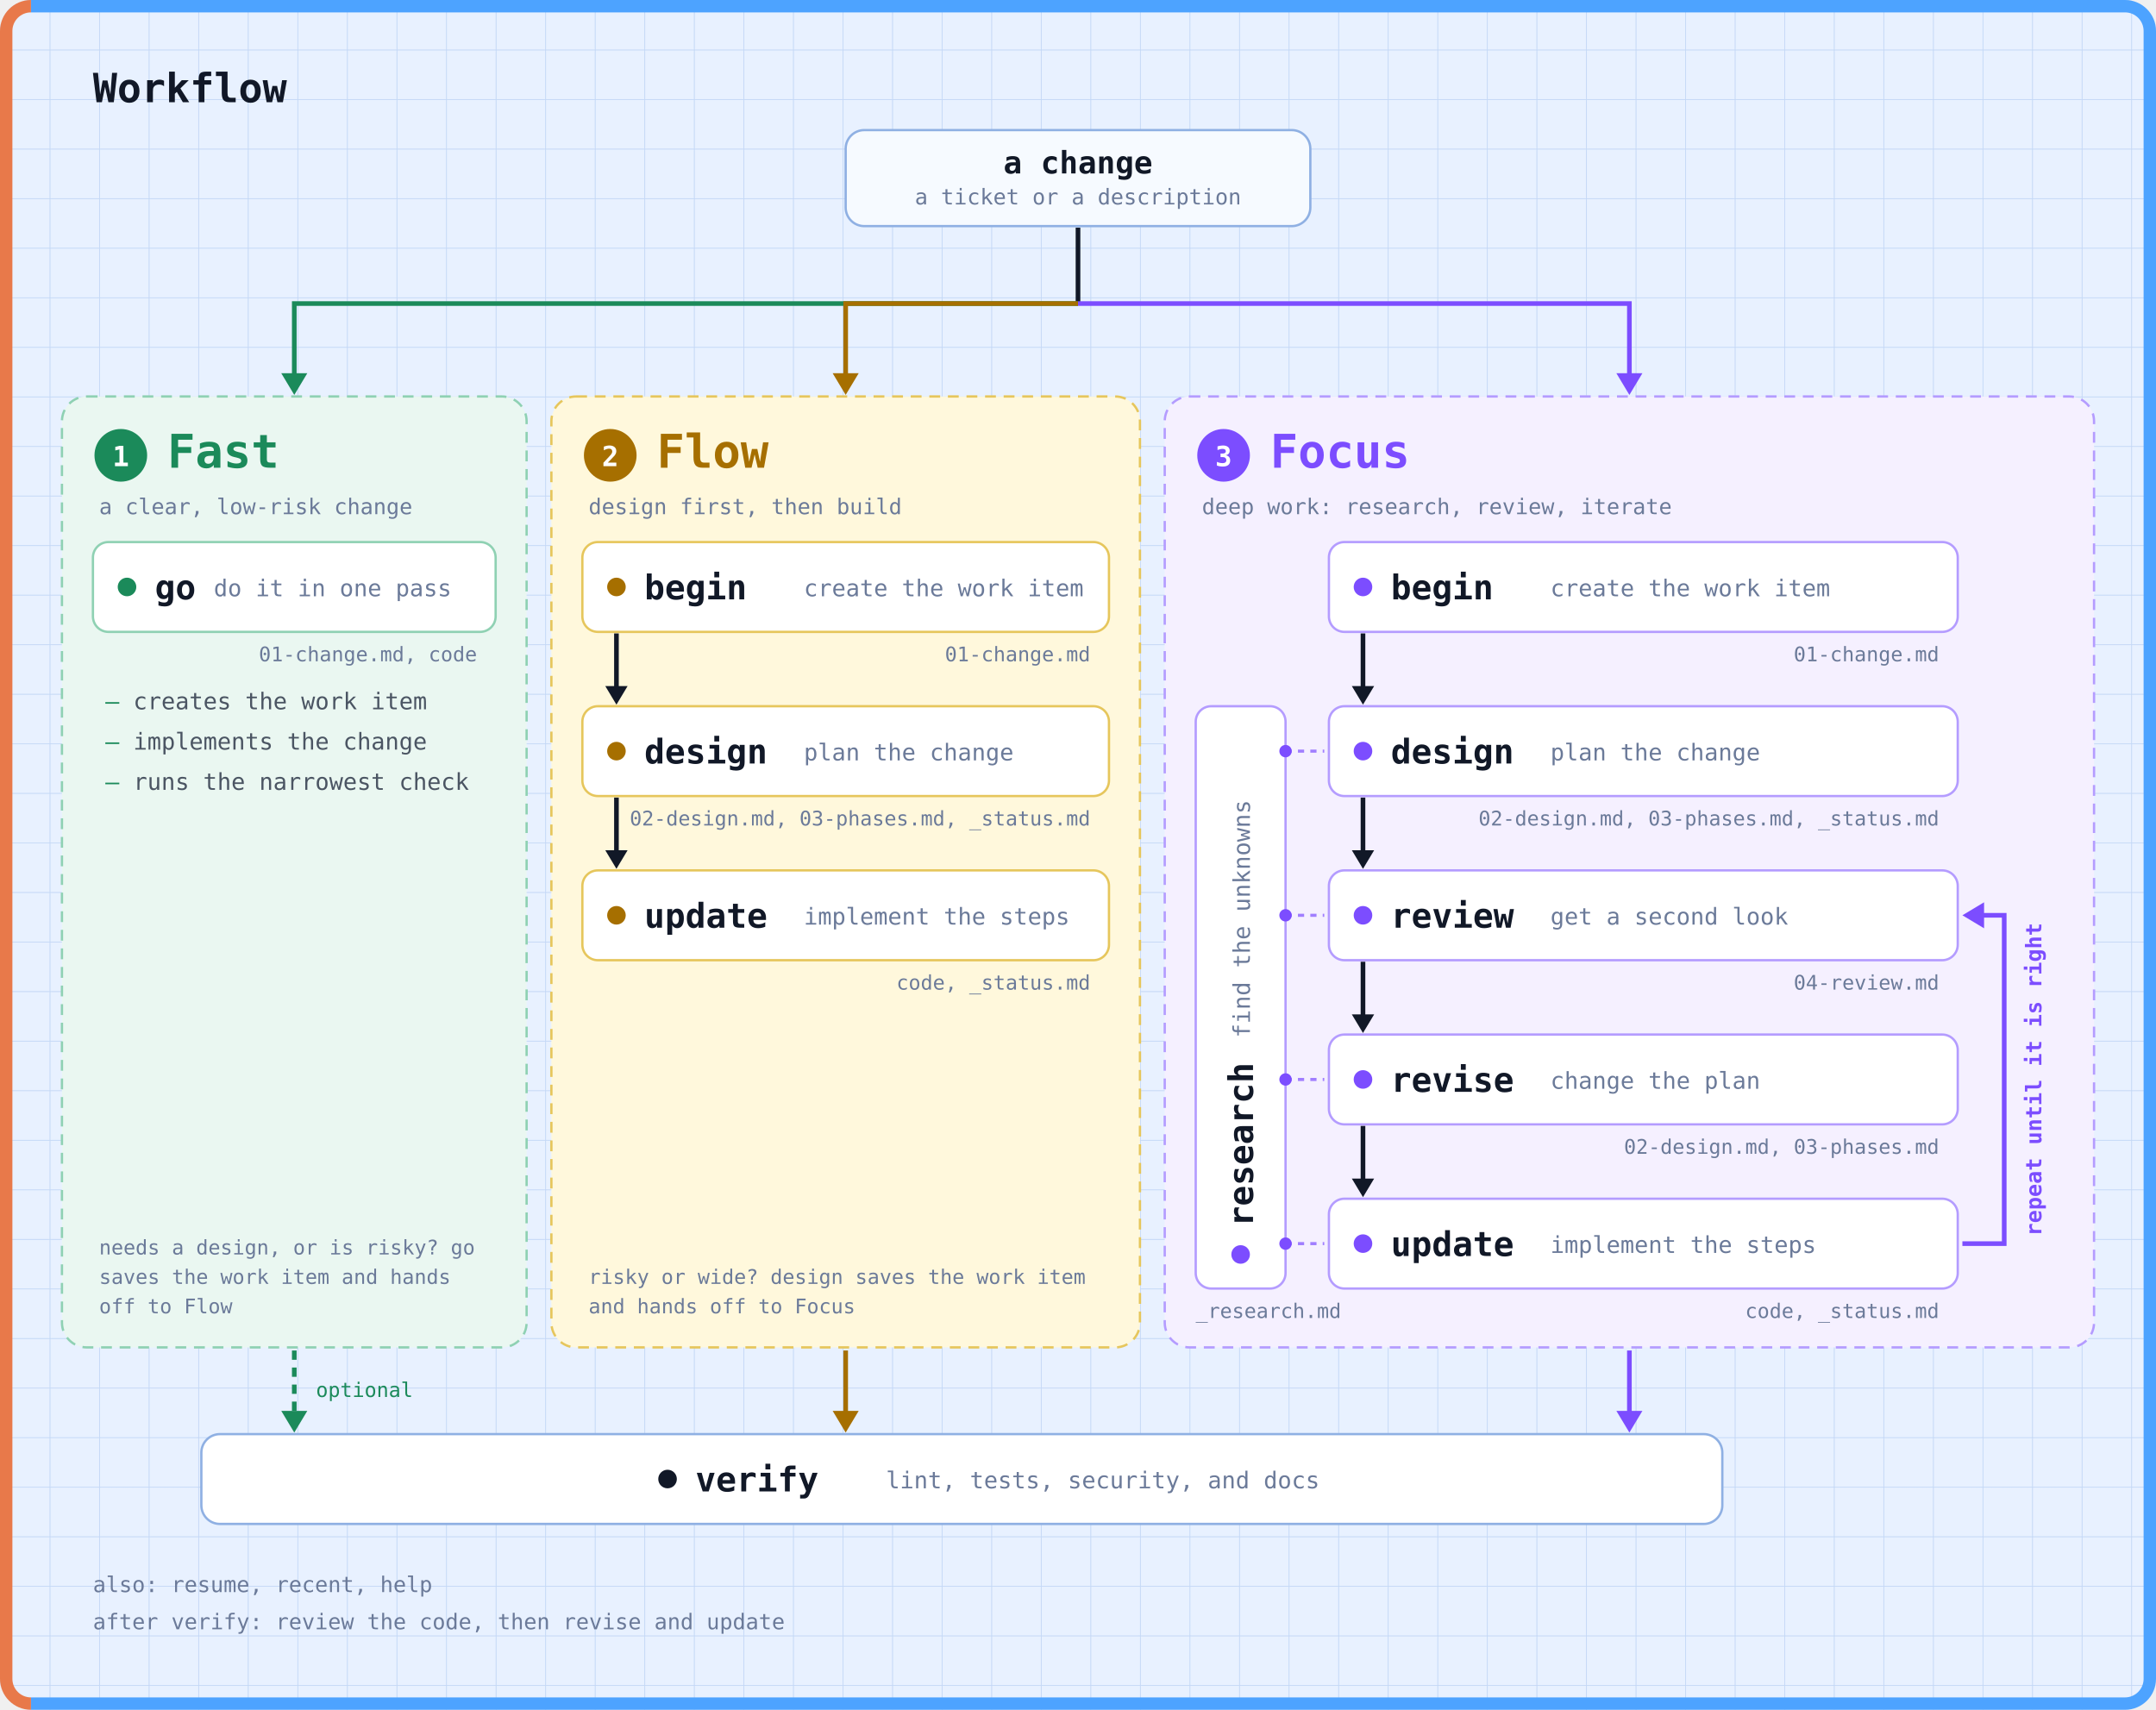
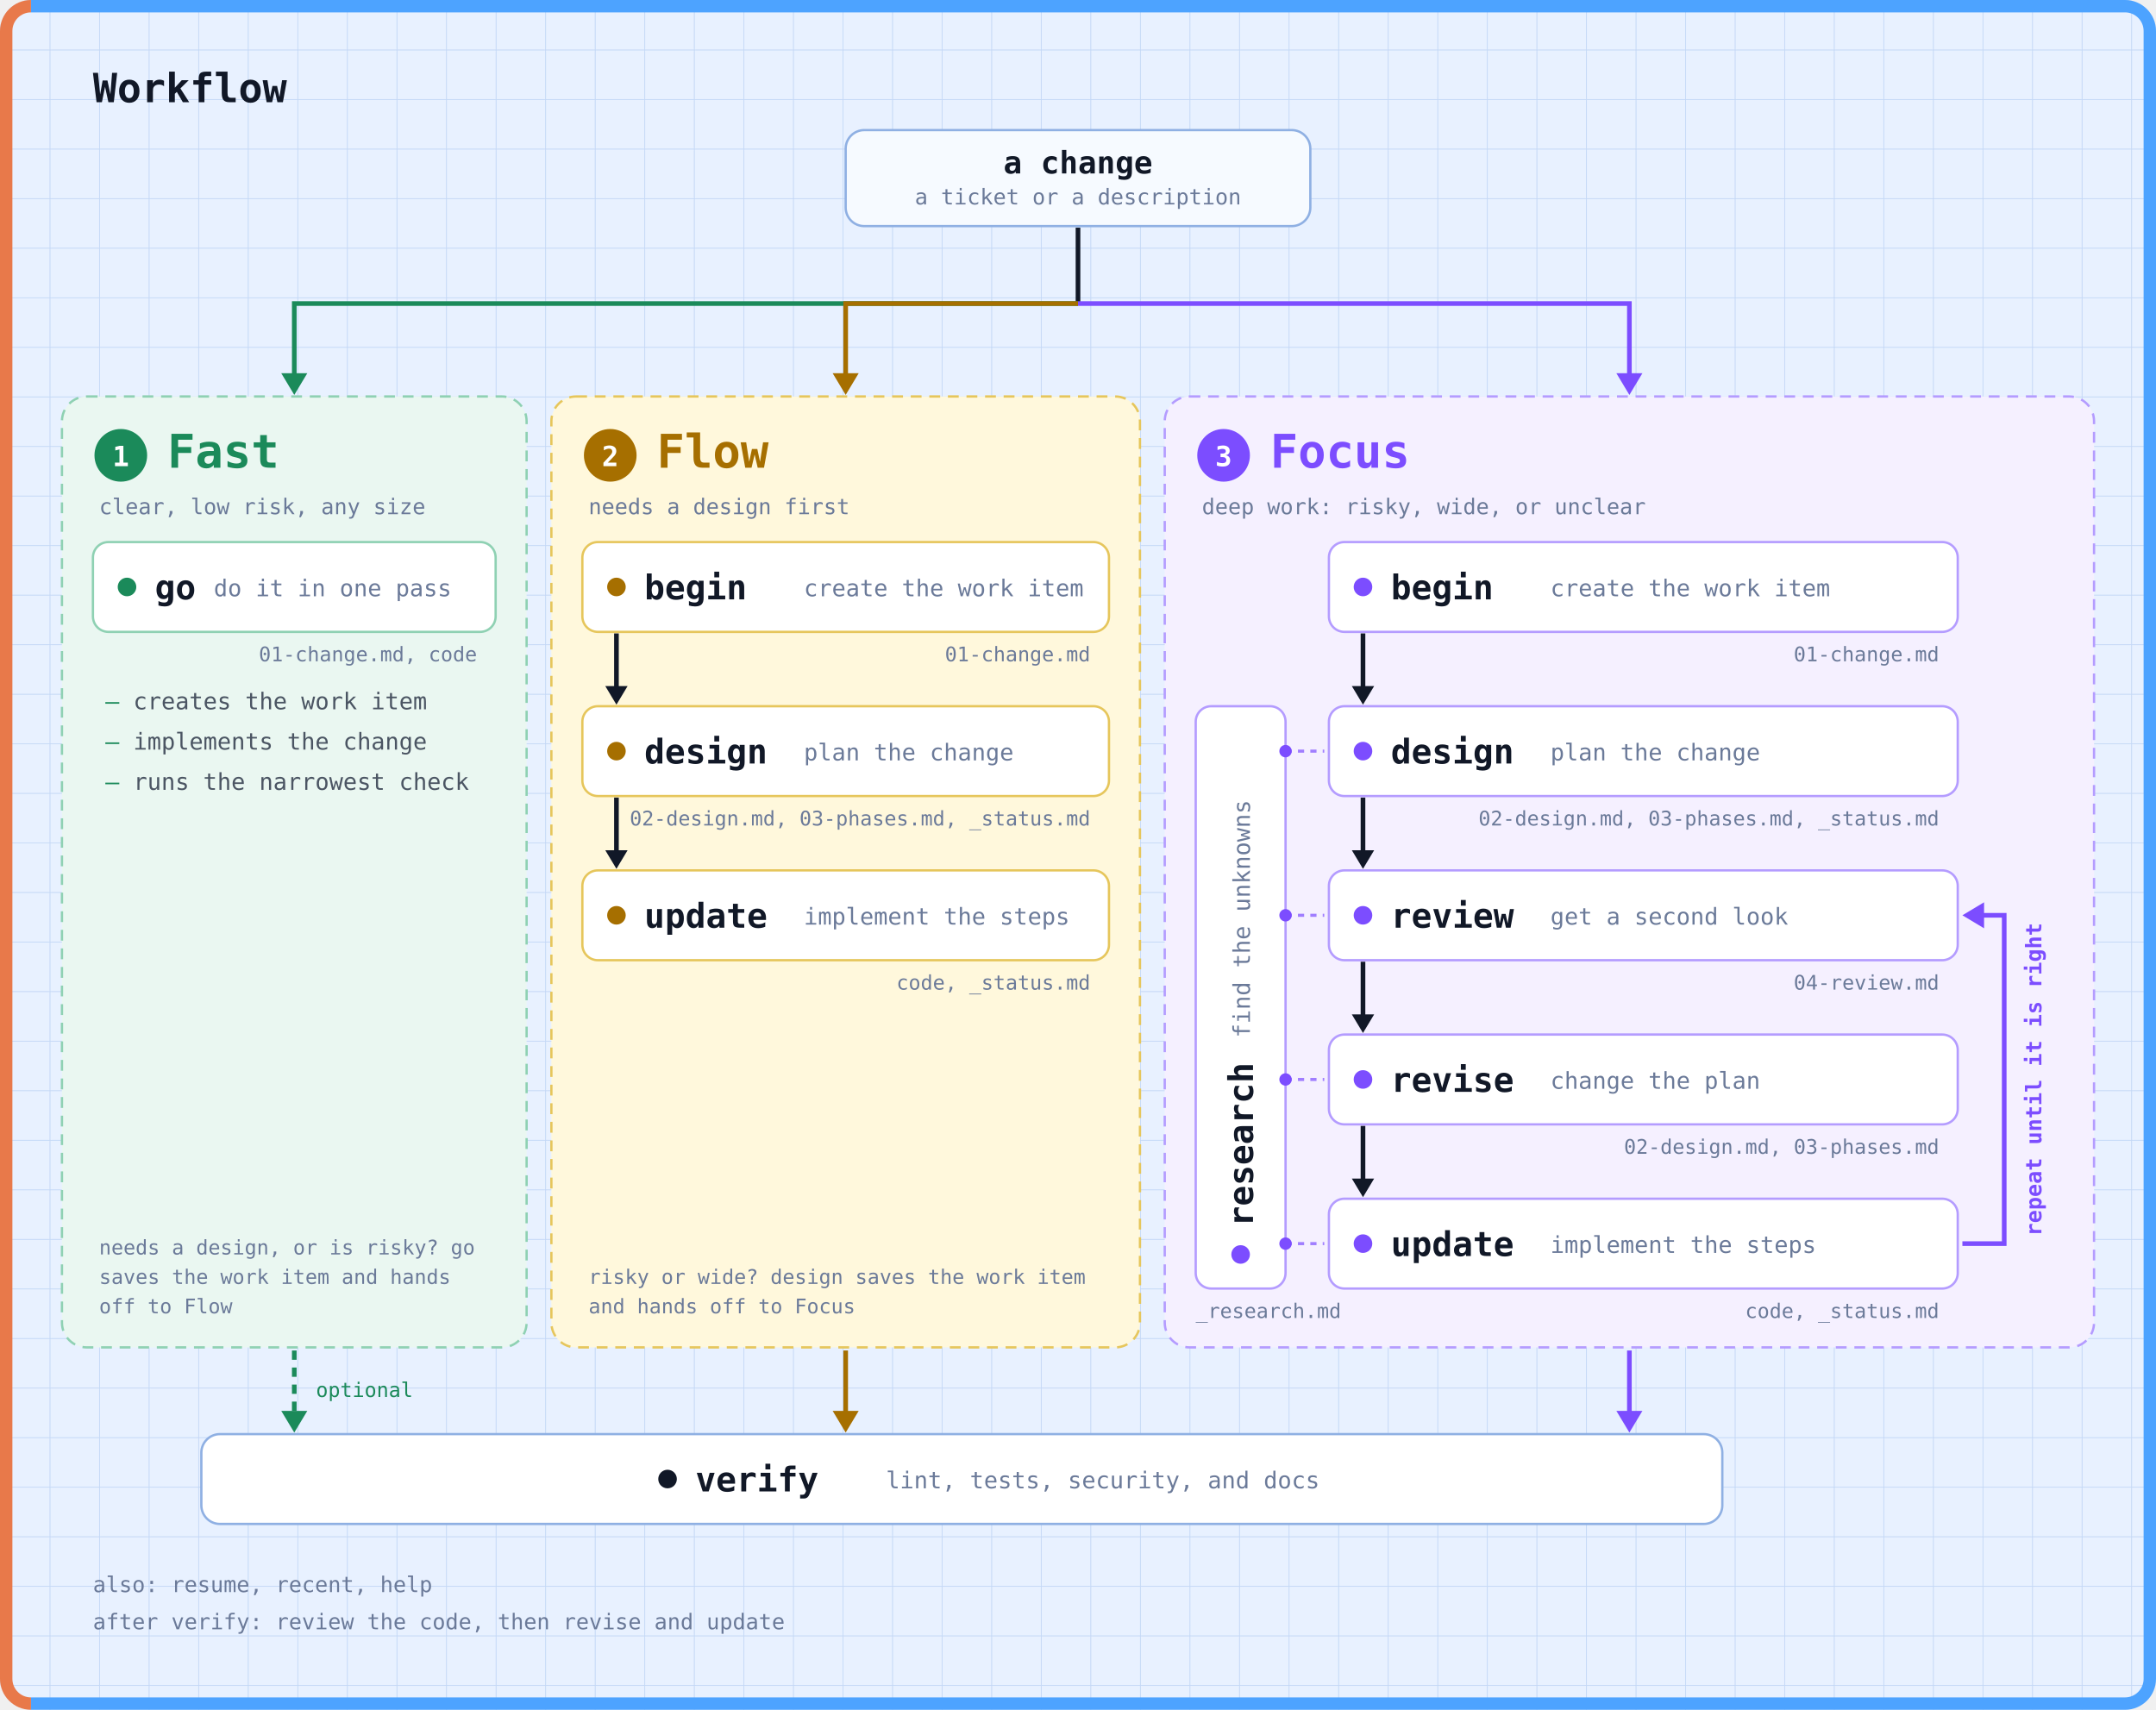
<svg xmlns="http://www.w3.org/2000/svg" width="1392" height="1104" viewBox="0 0 1392 1104" role="img" aria-label="Workflow: a change takes Fast, Flow, Focus, then verify">
  <defs>
    <pattern id="grid" width="32" height="32" patternUnits="userSpaceOnUse">
      <path d="M32 0H0V32" fill="none" stroke="#C4D8F6" stroke-width="1" />
    </pattern>
    <clipPath id="frame">
      <rect width="1392" height="1104" rx="20" />
    </clipPath>
  </defs>
  <g clip-path="url(#frame)">
    <rect width="1392" height="1104" fill="#E8F1FF" />
    <rect width="1392" height="1104" fill="url(#grid)" />
  </g>
  <path d="M 20 4 H 1372 A 16 16 0 0 1 1388 20 V 1084 A 16 16 0 0 1 1372 1100 H 20" fill="none" stroke="#4DA3FF" stroke-width="8" />
  <path d="M 20 4 A 16 16 0 0 0 4 20 V 1084 A 16 16 0 0 0 20 1100" fill="none" stroke="#E8794A" stroke-width="8" />
  <g font-family="ui-monospace, SFMono-Regular, Menlo, Consolas, 'DejaVu Sans Mono', monospace" transform="translate(0 20)">
    <text x="60" y="46" font-size="26" font-weight="700" fill="#111827">Workflow</text>
    <rect x="546" y="64" width="300" height="62" rx="12" fill="#F6FAFF" stroke="#8FB0E3" stroke-width="1.5" />
    <text x="696" y="92" font-size="20" font-weight="700" fill="#111827" text-anchor="middle">a change</text>
    <text x="696" y="112" font-size="14" fill="#6B7A99" text-anchor="middle">a ticket or a description</text>
    <line x1="696" y1="127" x2="696" y2="176" stroke="#111827" stroke-width="3" />
    <path d="M 696 176 H 190 V 222" fill="none" stroke="#1B8A5A" stroke-width="3" />
    <polygon points="181.6,221 198.4,221 190,235" fill="#1B8A5A" />
    <path d="M 696 176 H 546 V 222" fill="none" stroke="#A66F00" stroke-width="3" />
    <polygon points="537.6,221 554.4,221 546,235" fill="#A66F00" />
    <path d="M 696 176 H 1052 V 222" fill="none" stroke="#7C4DFF" stroke-width="3" />
    <polygon points="1043.6,221 1060.4,221 1052,235" fill="#7C4DFF" />
    <rect x="40" y="236" width="300" height="614" rx="16" fill="#EAF7F1" stroke="#8FD1B3" stroke-width="1.5" stroke-dasharray="7 5" />
    <circle cx="78" cy="274" r="17" fill="#1B8A5A" />
    <text x="78" y="281" font-size="18" font-weight="700" fill="#FFFFFF" text-anchor="middle">1</text>
    <text x="108" y="282" font-size="30" font-weight="700" fill="#1B8A5A">Fast</text>
-     <text x="64" y="312" font-size="14" fill="#6B7A99">a clear, low-risk change</text>
+     <text x="64" y="312" font-size="14" fill="#6B7A99">clear, low risk, any size</text>
    <rect x="60" y="330" width="260" height="58" rx="10" fill="#FFFFFF" stroke="#8FD1B3" stroke-width="1.5" />
    <circle cx="82" cy="359" r="6" fill="#1B8A5A" />
    <text x="100" y="367" font-size="22" font-weight="700" fill="#111827">go</text>
    <text x="138" y="365" font-size="15" fill="#6B7A99">do it in one pass</text>
    <text x="308" y="407" font-size="13" fill="#6B7A99" text-anchor="end">01-change.md, code</text>
    <text x="68" y="438" font-size="15" fill="#4B5563">
      <tspan fill="#1B8A5A">–</tspan> creates the work item</text>
    <text x="68" y="464" font-size="15" fill="#4B5563">
      <tspan fill="#1B8A5A">–</tspan> implements the change</text>
    <text x="68" y="490" font-size="15" fill="#4B5563">
      <tspan fill="#1B8A5A">–</tspan> runs the narrowest check</text>
    <text x="64" y="790" font-size="13" fill="#6B7A99">needs a design, or is risky? go</text>
    <text x="64" y="809" font-size="13" fill="#6B7A99">saves the work item and hands</text>
    <text x="64" y="828" font-size="13" fill="#6B7A99">off to Flow</text>
    <rect x="356" y="236" width="380" height="614" rx="16" fill="#FFF8DC" stroke="#E6C65C" stroke-width="1.5" stroke-dasharray="7 5" />
    <circle cx="394" cy="274" r="17" fill="#A66F00" />
    <text x="394" y="281" font-size="18" font-weight="700" fill="#FFFFFF" text-anchor="middle">2</text>
    <text x="424" y="282" font-size="30" font-weight="700" fill="#A66F00">Flow</text>
-     <text x="380" y="312" font-size="14" fill="#6B7A99">design first, then build</text>
+     <text x="380" y="312" font-size="14" fill="#6B7A99">needs a design first</text>
    <rect x="376" y="330" width="340" height="58" rx="10" fill="#FFFFFF" stroke="#E6C65C" stroke-width="1.5" />
    <circle cx="398" cy="359" r="6" fill="#A66F00" />
    <text x="416" y="367" font-size="22" font-weight="700" fill="#111827">begin</text>
    <text x="519" y="365" font-size="15" fill="#6B7A99">create the work item</text>
    <text x="704" y="407" font-size="13" fill="#6B7A99" text-anchor="end">01-change.md</text>
    <rect x="376" y="436" width="340" height="58" rx="10" fill="#FFFFFF" stroke="#E6C65C" stroke-width="1.5" />
    <circle cx="398" cy="465" r="6" fill="#A66F00" />
    <text x="416" y="473" font-size="22" font-weight="700" fill="#111827">design</text>
    <text x="519" y="471" font-size="15" fill="#6B7A99">plan the change</text>
    <text x="704" y="513" font-size="13" fill="#6B7A99" text-anchor="end">02-design.md, 03-phases.md, _status.md</text>
    <rect x="376" y="542" width="340" height="58" rx="10" fill="#FFFFFF" stroke="#E6C65C" stroke-width="1.5" />
    <circle cx="398" cy="571" r="6" fill="#A66F00" />
    <text x="416" y="579" font-size="22" font-weight="700" fill="#111827">update</text>
    <text x="519" y="577" font-size="15" fill="#6B7A99">implement the steps</text>
    <text x="704" y="619" font-size="13" fill="#6B7A99" text-anchor="end">code, _status.md</text>
    <line x1="398" y1="389" x2="398" y2="424" stroke="#111827" stroke-width="3" />
    <polygon points="390.8,423 405.2,423 398,435" fill="#111827" />
    <line x1="398" y1="495" x2="398" y2="530" stroke="#111827" stroke-width="3" />
    <polygon points="390.8,529 405.2,529 398,541" fill="#111827" />
    <text x="380" y="809" font-size="13" fill="#6B7A99">risky or wide? design saves the work item</text>
    <text x="380" y="828" font-size="13" fill="#6B7A99">and hands off to Focus</text>
    <rect x="752" y="236" width="600" height="614" rx="16" fill="#F5F0FF" stroke="#B49CFF" stroke-width="1.5" stroke-dasharray="7 5" />
    <circle cx="790" cy="274" r="17" fill="#7C4DFF" />
    <text x="790" y="281" font-size="18" font-weight="700" fill="#FFFFFF" text-anchor="middle">3</text>
    <text x="820" y="282" font-size="30" font-weight="700" fill="#7C4DFF">Focus</text>
-     <text x="776" y="312" font-size="14" fill="#6B7A99">deep work: research, review, iterate</text>
+     <text x="776" y="312" font-size="14" fill="#6B7A99">deep work: risky, wide, or unclear</text>
    <rect x="858" y="330" width="406" height="58" rx="10" fill="#FFFFFF" stroke="#B49CFF" stroke-width="1.5" />
    <circle cx="880" cy="359" r="6" fill="#7C4DFF" />
    <text x="898" y="367" font-size="22" font-weight="700" fill="#111827">begin</text>
    <text x="1001" y="365" font-size="15" fill="#6B7A99">create the work item</text>
    <text x="1252" y="407" font-size="13" fill="#6B7A99" text-anchor="end">01-change.md</text>
    <rect x="858" y="436" width="406" height="58" rx="10" fill="#FFFFFF" stroke="#B49CFF" stroke-width="1.5" />
    <circle cx="880" cy="465" r="6" fill="#7C4DFF" />
    <text x="898" y="473" font-size="22" font-weight="700" fill="#111827">design</text>
    <text x="1001" y="471" font-size="15" fill="#6B7A99">plan the change</text>
    <text x="1252" y="513" font-size="13" fill="#6B7A99" text-anchor="end">02-design.md, 03-phases.md, _status.md</text>
    <rect x="858" y="542" width="406" height="58" rx="10" fill="#FFFFFF" stroke="#B49CFF" stroke-width="1.5" />
    <circle cx="880" cy="571" r="6" fill="#7C4DFF" />
    <text x="898" y="579" font-size="22" font-weight="700" fill="#111827">review</text>
    <text x="1001" y="577" font-size="15" fill="#6B7A99">get a second look</text>
    <text x="1252" y="619" font-size="13" fill="#6B7A99" text-anchor="end">04-review.md</text>
    <rect x="858" y="648" width="406" height="58" rx="10" fill="#FFFFFF" stroke="#B49CFF" stroke-width="1.5" />
    <circle cx="880" cy="677" r="6" fill="#7C4DFF" />
    <text x="898" y="685" font-size="22" font-weight="700" fill="#111827">revise</text>
    <text x="1001" y="683" font-size="15" fill="#6B7A99">change the plan</text>
    <text x="1252" y="725" font-size="13" fill="#6B7A99" text-anchor="end">02-design.md, 03-phases.md</text>
    <rect x="858" y="754" width="406" height="58" rx="10" fill="#FFFFFF" stroke="#B49CFF" stroke-width="1.5" />
    <circle cx="880" cy="783" r="6" fill="#7C4DFF" />
    <text x="898" y="791" font-size="22" font-weight="700" fill="#111827">update</text>
    <text x="1001" y="789" font-size="15" fill="#6B7A99">implement the steps</text>
    <text x="1252" y="831" font-size="13" fill="#6B7A99" text-anchor="end">code, _status.md</text>
    <line x1="880" y1="389" x2="880" y2="424" stroke="#111827" stroke-width="3" />
    <polygon points="872.8,423 887.2,423 880,435" fill="#111827" />
    <line x1="880" y1="495" x2="880" y2="530" stroke="#111827" stroke-width="3" />
    <polygon points="872.8,529 887.2,529 880,541" fill="#111827" />
    <line x1="880" y1="601" x2="880" y2="636" stroke="#111827" stroke-width="3" />
    <polygon points="872.8,635 887.2,635 880,647" fill="#111827" />
    <line x1="880" y1="707" x2="880" y2="742" stroke="#111827" stroke-width="3" />
    <polygon points="872.8,741 887.2,741 880,753" fill="#111827" />
    <path d="M 1267 783 H 1294 V 571 H 1280" fill="none" stroke="#7C4DFF" stroke-width="3" />
    <polygon points="1281,562.6 1281,579.4 1267,571" fill="#7C4DFF" />
    <text transform="translate(1318 677) rotate(-90)" font-size="14" font-weight="700" fill="#7C4DFF" text-anchor="middle">repeat until it is right</text>
    <rect x="772" y="436" width="58" height="376" rx="10" fill="#FFFFFF" stroke="#B49CFF" stroke-width="1.5" />
    <circle cx="801" cy="790" r="6" fill="#7C4DFF" />
    <text transform="translate(809 772) rotate(-90)" font-size="22" font-weight="700" fill="#111827">research<tspan dx="16" dy="-2" font-size="15" font-weight="400" fill="#6B7A99">find the unknowns</tspan>
    </text>
    <line x1="830" y1="465" x2="855" y2="465" stroke="#7C4DFF" stroke-width="2" stroke-dasharray="4 4" opacity="0.7" />
    <circle cx="830" cy="465" r="4" fill="#7C4DFF" />
    <line x1="830" y1="571" x2="855" y2="571" stroke="#7C4DFF" stroke-width="2" stroke-dasharray="4 4" opacity="0.7" />
    <circle cx="830" cy="571" r="4" fill="#7C4DFF" />
    <line x1="830" y1="677" x2="855" y2="677" stroke="#7C4DFF" stroke-width="2" stroke-dasharray="4 4" opacity="0.7" />
    <circle cx="830" cy="677" r="4" fill="#7C4DFF" />
    <line x1="830" y1="783" x2="855" y2="783" stroke="#7C4DFF" stroke-width="2" stroke-dasharray="4 4" opacity="0.7" />
    <circle cx="830" cy="783" r="4" fill="#7C4DFF" />
    <text x="772" y="831" font-size="13" fill="#6B7A99">_research.md</text>
    <path d="M 190 852 V 892" fill="none" stroke="#1B8A5A" stroke-width="3" stroke-dasharray="6 5" />
    <polygon points="181.6,891 198.4,891 190,905" fill="#1B8A5A" />
    <text x="204" y="882" font-size="13" fill="#1B8A5A">optional</text>
    <path d="M 546 852 V 892" fill="none" stroke="#A66F00" stroke-width="3" />
    <polygon points="537.6,891 554.4,891 546,905" fill="#A66F00" />
    <path d="M 1052 852 V 892" fill="none" stroke="#7C4DFF" stroke-width="3" />
    <polygon points="1043.6,891 1060.4,891 1052,905" fill="#7C4DFF" />
    <rect x="130" y="906" width="982" height="58" rx="12" fill="#FFFFFF" stroke="#8FB0E3" stroke-width="1.5" />
    <circle cx="431" cy="935" r="6" fill="#111827" />
    <text x="449" y="943" font-size="22" font-weight="700" fill="#111827">verify</text>
    <text x="572" y="941" font-size="15" fill="#6B7A99">lint, tests, security, and docs</text>
    <text x="60" y="1008" font-size="14" fill="#6B7A99">also: resume, recent, help</text>
    <text x="60" y="1032" font-size="14" fill="#6B7A99">after verify: review the code, then revise and update</text>
  </g>
</svg>
